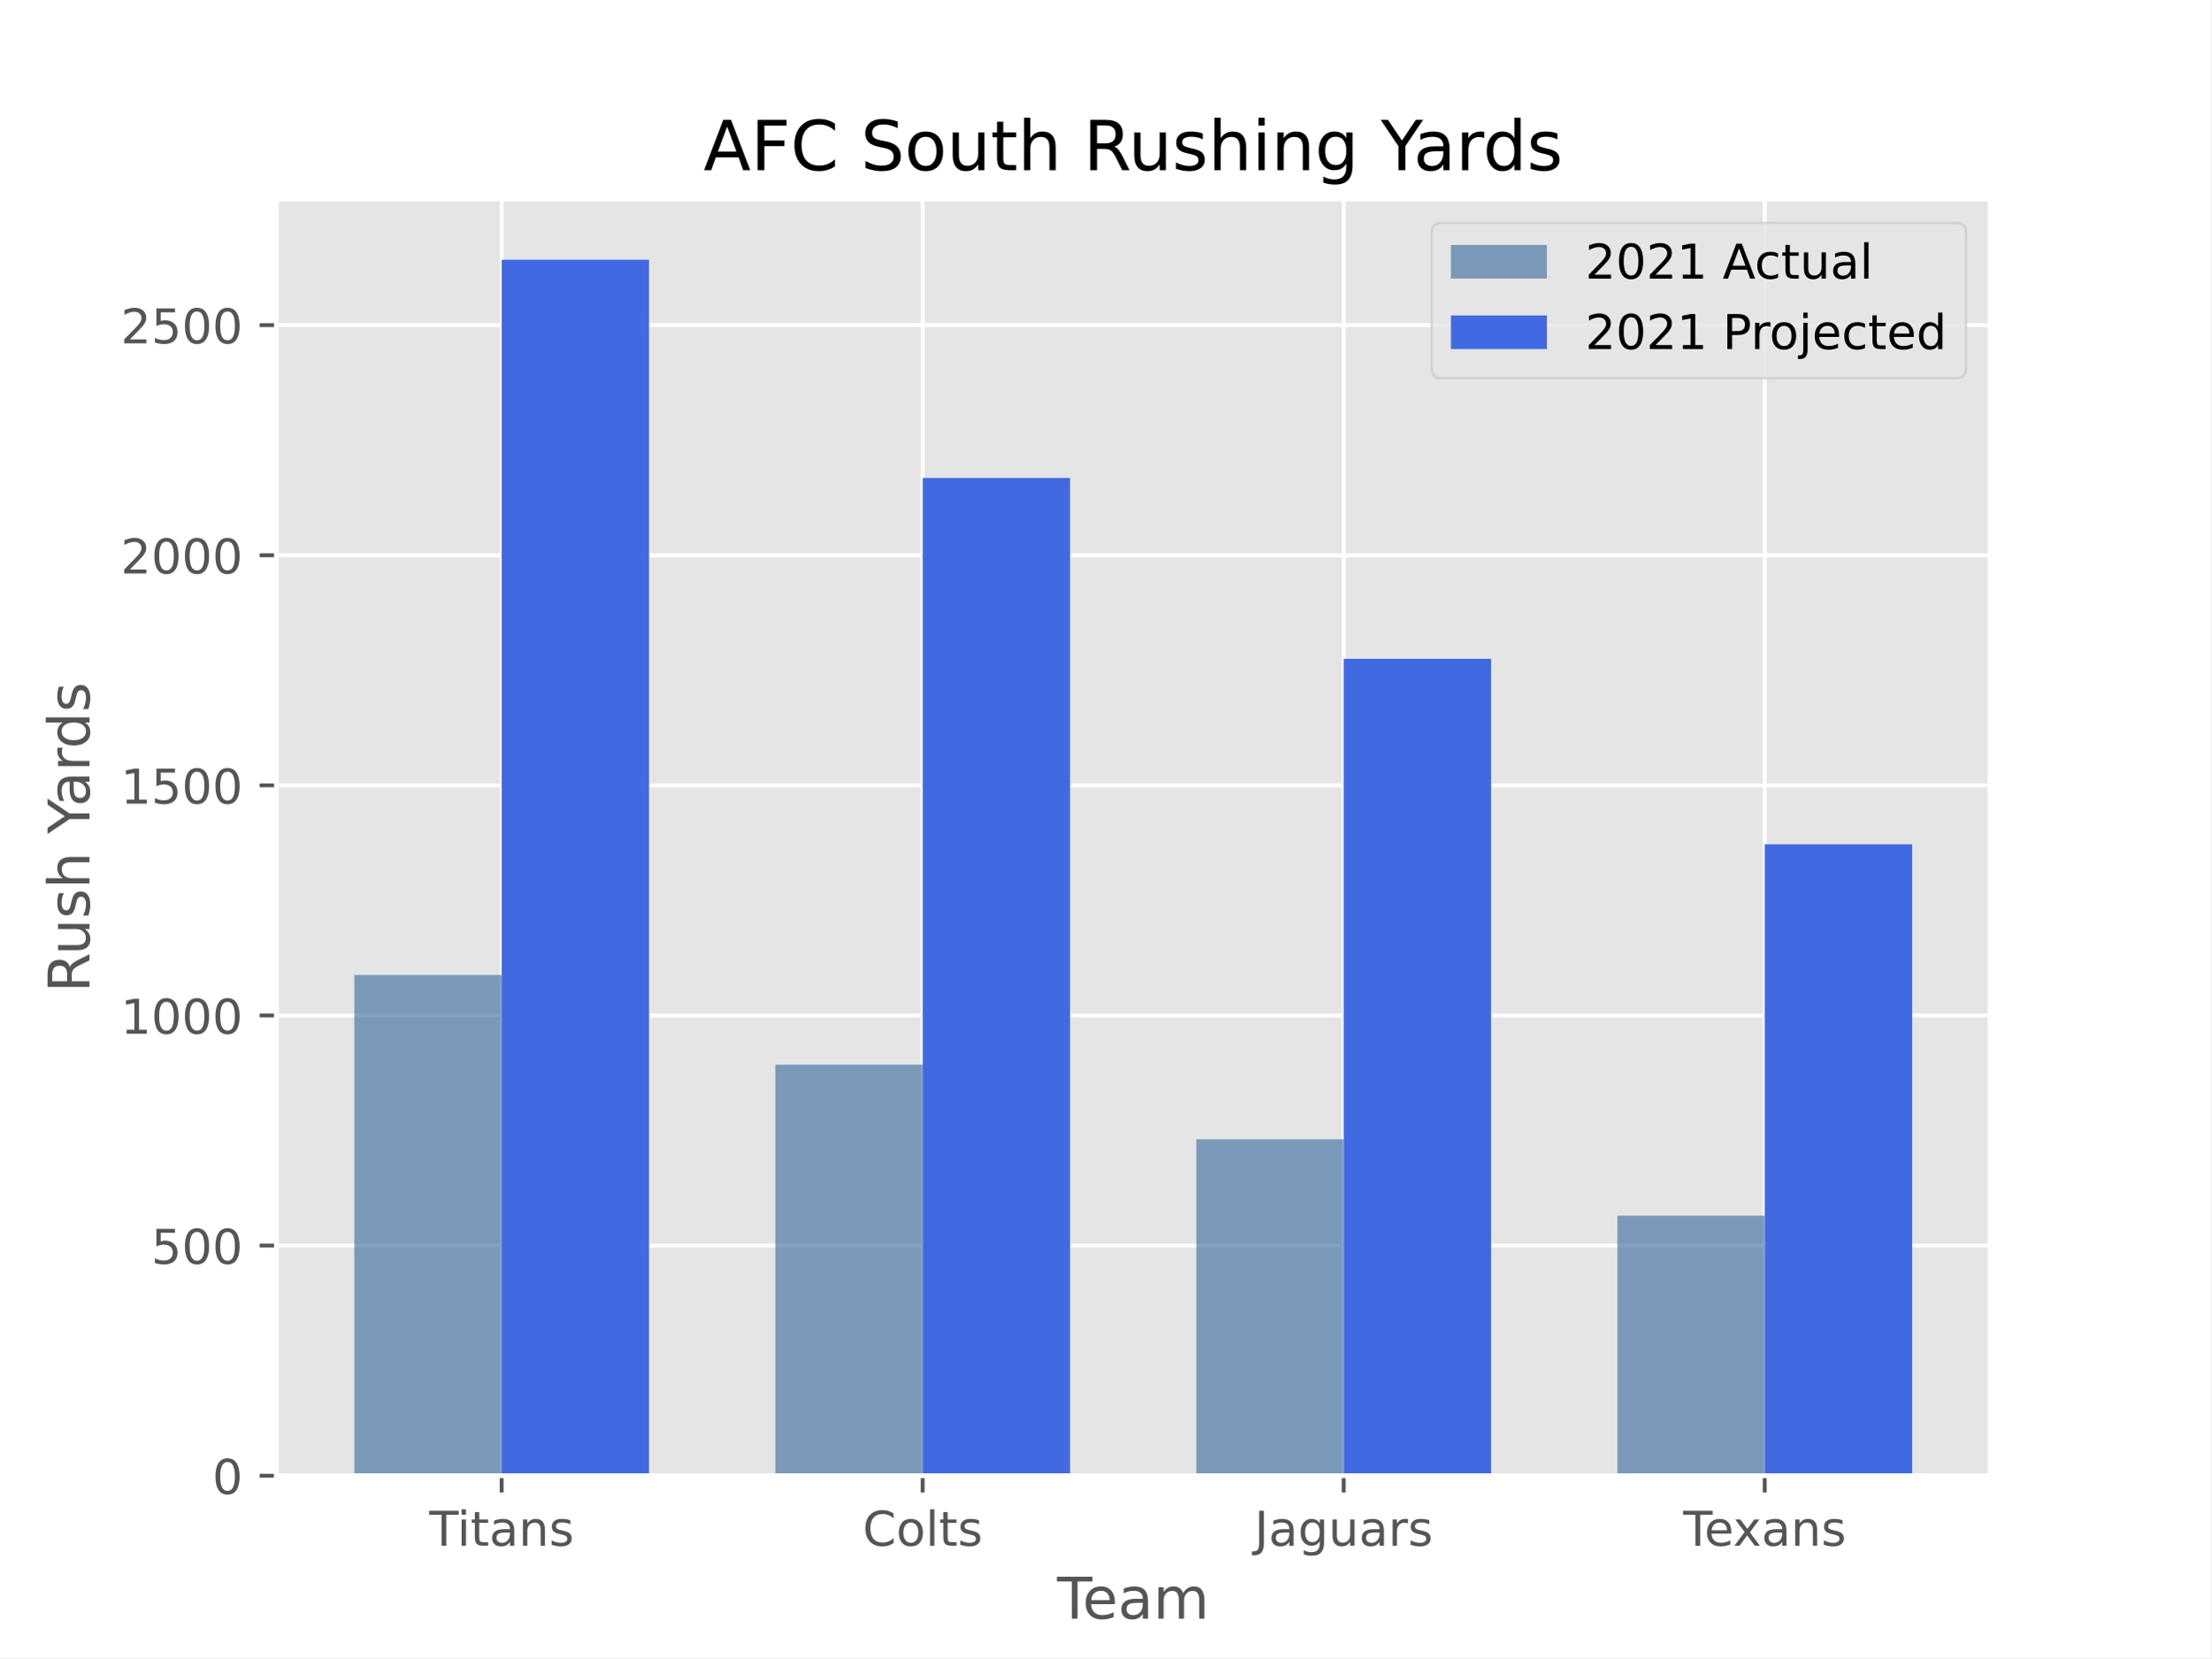
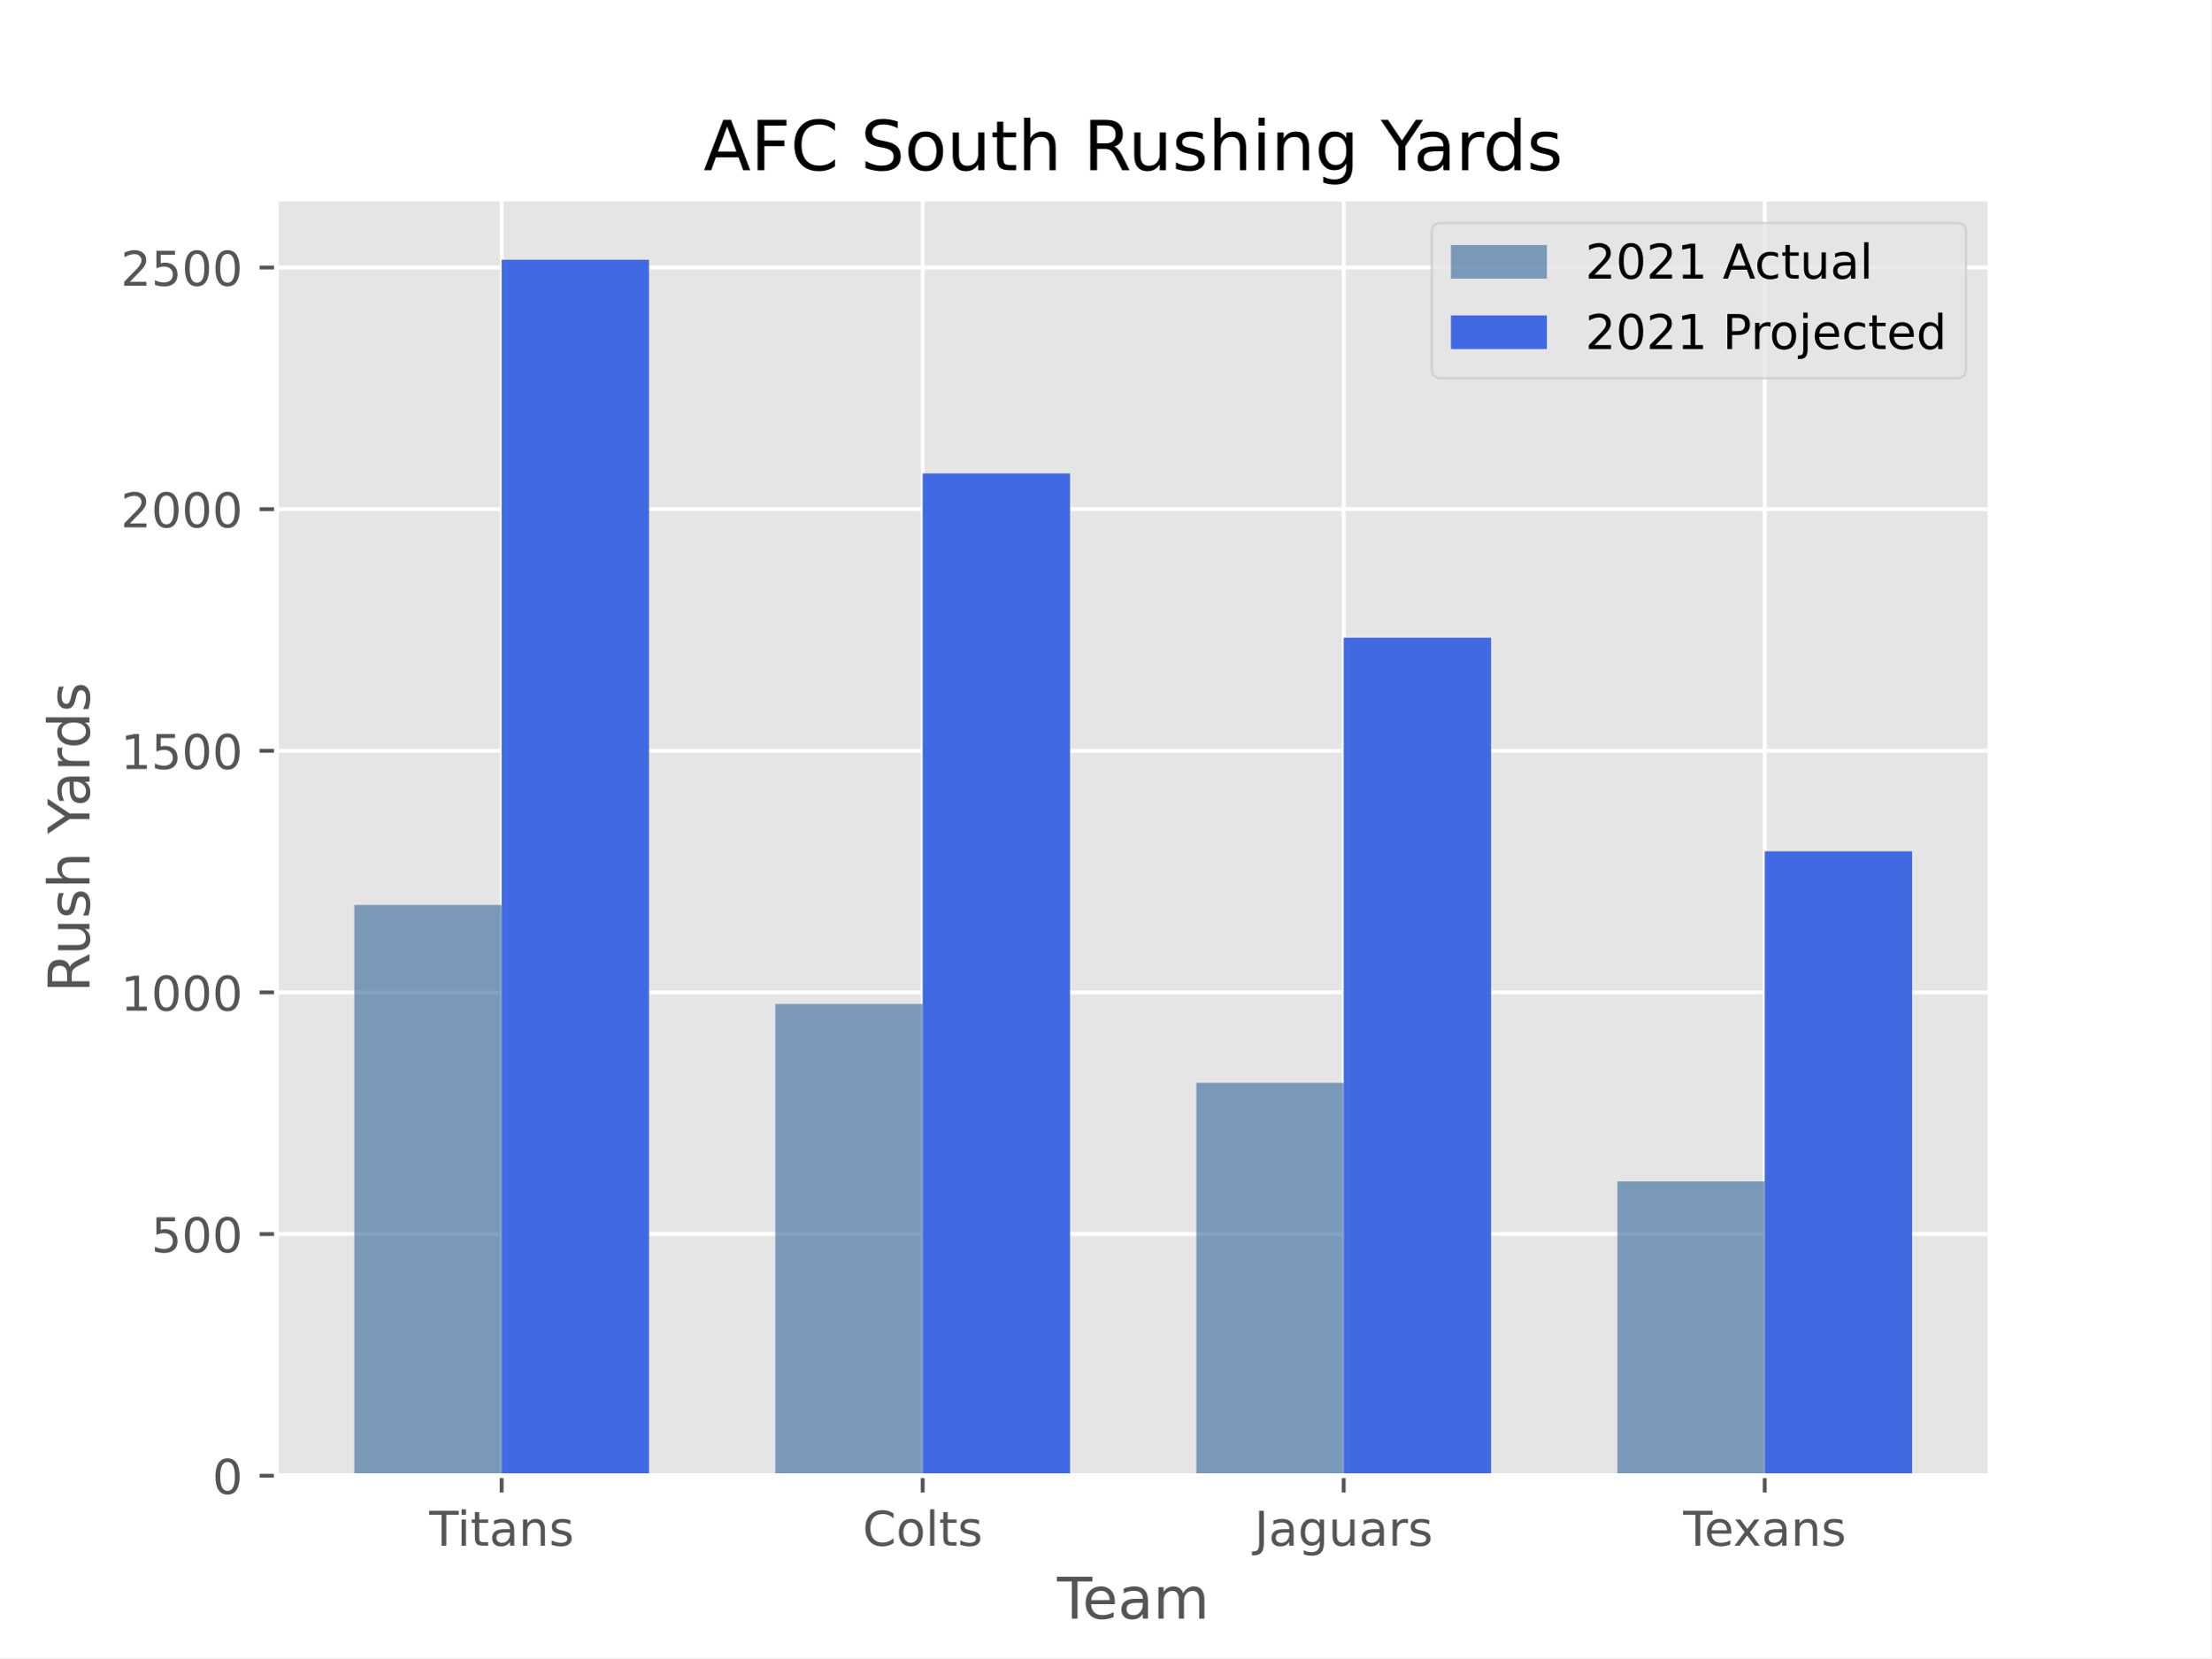
<svg xmlns="http://www.w3.org/2000/svg" xmlns:xlink="http://www.w3.org/1999/xlink" height="345.6pt" version="1.1" viewBox="0 0 460.8 345.6" width="460.8pt">
  <defs>
    <style type="text/css">*{stroke-linecap:butt;stroke-linejoin:round;}</style>
  </defs>
  <g id="figure_1">
    <g id="patch_1">
      <path d="M 0 345.6  L 460.8 345.6  L 460.8 0  L 0 0  z " style="fill:#ffffff;" />
    </g>
    <g id="axes_1">
      <g id="patch_2">
        <path d="M 57.6 307.584  L 414.72 307.584  L 414.72 41.472  L 57.6 41.472  z " style="fill:#e5e5e5;" />
      </g>
      <g id="matplotlib.axis_1">
        <g id="xtick_1">
          <g id="line2d_1">
-             <path clip-path="url(#p014930865a)" d="M 104.543 307.584  L 104.543 41.472  " style="fill:none;stroke:#ffffff;stroke-linecap:square;stroke-width:0.8;" />
+             <path clip-path="url(#p4b6e039144)" d="M 104.543 307.584  L 104.543 41.472  " style="fill:none;stroke:#ffffff;stroke-linecap:square;stroke-width:0.8;" />
          </g>
          <g id="line2d_2">
            <defs>
-               <path d="M 0 0  L 0 3.5  " id="mf6ee55927e" style="stroke:#555555;stroke-width:0.8;" />
-             </defs>
-             <g>
-               <use style="fill:#555555;stroke:#555555;stroke-width:0.8;" x="104.543" xlink:href="#mf6ee55927e" y="307.584" />
+               <path d="M 0 0  L 0 3.5  " id="mbd7f7fabc6" style="stroke:#555555;stroke-width:0.8;" />
+             </defs>
+             <g>
+               <use style="fill:#555555;stroke:#555555;stroke-width:0.8;" x="104.543" xlink:href="#mbd7f7fabc6" y="307.584" />
            </g>
          </g>
          <g id="text_1">
            <g style="fill:#555555;" transform="translate(89.45892 322.1824)scale(0.1 -0.1)">
              <defs>
                <path d="M -19 4666  L 3928 4666  L 3928 4134  L 2272 4134  L 2272 0  L 1638 0  L 1638 4134  L -19 4134  L -19 4666  z " id="DejaVuSans-54" transform="scale(0.015625)" />
                <path d="M 603 3500  L 1178 3500  L 1178 0  L 603 0  L 603 3500  z M 603 4863  L 1178 4863  L 1178 4134  L 603 4134  L 603 4863  z " id="DejaVuSans-69" transform="scale(0.015625)" />
                <path d="M 1172 4494  L 1172 3500  L 2356 3500  L 2356 3053  L 1172 3053  L 1172 1153  Q 1172 725 1289 603  Q 1406 481 1766 481  L 2356 481  L 2356 0  L 1766 0  Q 1100 0 847 248  Q 594 497 594 1153  L 594 3053  L 172 3053  L 172 3500  L 594 3500  L 594 4494  L 1172 4494  z " id="DejaVuSans-74" transform="scale(0.015625)" />
                <path d="M 2194 1759  Q 1497 1759 1228 1600  Q 959 1441 959 1056  Q 959 750 1161 570  Q 1363 391 1709 391  Q 2188 391 2477 730  Q 2766 1069 2766 1631  L 2766 1759  L 2194 1759  z M 3341 1997  L 3341 0  L 2766 0  L 2766 531  Q 2569 213 2275 61  Q 1981 -91 1556 -91  Q 1019 -91 701 211  Q 384 513 384 1019  Q 384 1609 779 1909  Q 1175 2209 1959 2209  L 2766 2209  L 2766 2266  Q 2766 2663 2505 2880  Q 2244 3097 1772 3097  Q 1472 3097 1187 3025  Q 903 2953 641 2809  L 641 3341  Q 956 3463 1253 3523  Q 1550 3584 1831 3584  Q 2591 3584 2966 3190  Q 3341 2797 3341 1997  z " id="DejaVuSans-61" transform="scale(0.015625)" />
                <path d="M 3513 2113  L 3513 0  L 2938 0  L 2938 2094  Q 2938 2591 2744 2837  Q 2550 3084 2163 3084  Q 1697 3084 1428 2787  Q 1159 2491 1159 1978  L 1159 0  L 581 0  L 581 3500  L 1159 3500  L 1159 2956  Q 1366 3272 1645 3428  Q 1925 3584 2291 3584  Q 2894 3584 3203 3211  Q 3513 2838 3513 2113  z " id="DejaVuSans-6e" transform="scale(0.015625)" />
                <path d="M 2834 3397  L 2834 2853  Q 2591 2978 2328 3040  Q 2066 3103 1784 3103  Q 1356 3103 1142 2972  Q 928 2841 928 2578  Q 928 2378 1081 2264  Q 1234 2150 1697 2047  L 1894 2003  Q 2506 1872 2764 1633  Q 3022 1394 3022 966  Q 3022 478 2636 193  Q 2250 -91 1575 -91  Q 1294 -91 989 -36  Q 684 19 347 128  L 347 722  Q 666 556 975 473  Q 1284 391 1588 391  Q 1994 391 2212 530  Q 2431 669 2431 922  Q 2431 1156 2273 1281  Q 2116 1406 1581 1522  L 1381 1569  Q 847 1681 609 1914  Q 372 2147 372 2553  Q 372 3047 722 3315  Q 1072 3584 1716 3584  Q 2034 3584 2315 3537  Q 2597 3491 2834 3397  z " id="DejaVuSans-73" transform="scale(0.015625)" />
              </defs>
              <use xlink:href="#DejaVuSans-54" />
              <use x="57.959" xlink:href="#DejaVuSans-69" />
              <use x="85.742" xlink:href="#DejaVuSans-74" />
              <use x="124.951" xlink:href="#DejaVuSans-61" />
              <use x="186.23" xlink:href="#DejaVuSans-6e" />
              <use x="249.609" xlink:href="#DejaVuSans-73" />
            </g>
          </g>
        </g>
        <g id="xtick_2">
          <g id="line2d_3">
-             <path clip-path="url(#p014930865a)" d="M 192.288 307.584  L 192.288 41.472  " style="fill:none;stroke:#ffffff;stroke-linecap:square;stroke-width:0.8;" />
+             <path clip-path="url(#p4b6e039144)" d="M 192.288 307.584  L 192.288 41.472  " style="fill:none;stroke:#ffffff;stroke-linecap:square;stroke-width:0.8;" />
          </g>
          <g id="line2d_4">
            <g>
-               <use style="fill:#555555;stroke:#555555;stroke-width:0.8;" x="192.288" xlink:href="#mf6ee55927e" y="307.584" />
+               <use style="fill:#555555;stroke:#555555;stroke-width:0.8;" x="192.288" xlink:href="#mbd7f7fabc6" y="307.584" />
            </g>
          </g>
          <g id="text_2">
            <g style="fill:#555555;" transform="translate(179.7831 322.1824)scale(0.1 -0.1)">
              <defs>
                <path d="M 4122 4306  L 4122 3641  Q 3803 3938 3442 4084  Q 3081 4231 2675 4231  Q 1875 4231 1450 3742  Q 1025 3253 1025 2328  Q 1025 1406 1450 917  Q 1875 428 2675 428  Q 3081 428 3442 575  Q 3803 722 4122 1019  L 4122 359  Q 3791 134 3420 21  Q 3050 -91 2638 -91  Q 1578 -91 968 557  Q 359 1206 359 2328  Q 359 3453 968 4101  Q 1578 4750 2638 4750  Q 3056 4750 3426 4639  Q 3797 4528 4122 4306  z " id="DejaVuSans-43" transform="scale(0.015625)" />
                <path d="M 1959 3097  Q 1497 3097 1228 2736  Q 959 2375 959 1747  Q 959 1119 1226 758  Q 1494 397 1959 397  Q 2419 397 2687 759  Q 2956 1122 2956 1747  Q 2956 2369 2687 2733  Q 2419 3097 1959 3097  z M 1959 3584  Q 2709 3584 3137 3096  Q 3566 2609 3566 1747  Q 3566 888 3137 398  Q 2709 -91 1959 -91  Q 1206 -91 779 398  Q 353 888 353 1747  Q 353 2609 779 3096  Q 1206 3584 1959 3584  z " id="DejaVuSans-6f" transform="scale(0.015625)" />
                <path d="M 603 4863  L 1178 4863  L 1178 0  L 603 0  L 603 4863  z " id="DejaVuSans-6c" transform="scale(0.015625)" />
              </defs>
              <use xlink:href="#DejaVuSans-43" />
              <use x="69.824" xlink:href="#DejaVuSans-6f" />
              <use x="131.006" xlink:href="#DejaVuSans-6c" />
              <use x="158.789" xlink:href="#DejaVuSans-74" />
              <use x="197.998" xlink:href="#DejaVuSans-73" />
            </g>
          </g>
        </g>
        <g id="xtick_3">
          <g id="line2d_5">
-             <path clip-path="url(#p014930865a)" d="M 280.032 307.584  L 280.032 41.472  " style="fill:none;stroke:#ffffff;stroke-linecap:square;stroke-width:0.8;" />
+             <path clip-path="url(#p4b6e039144)" d="M 280.032 307.584  L 280.032 41.472  " style="fill:none;stroke:#ffffff;stroke-linecap:square;stroke-width:0.8;" />
          </g>
          <g id="line2d_6">
            <g>
-               <use style="fill:#555555;stroke:#555555;stroke-width:0.8;" x="280.032" xlink:href="#mf6ee55927e" y="307.584" />
+               <use style="fill:#555555;stroke:#555555;stroke-width:0.8;" x="280.032" xlink:href="#mbd7f7fabc6" y="307.584" />
            </g>
          </g>
          <g id="text_3">
            <g style="fill:#555555;" transform="translate(261.426 322.1824)scale(0.1 -0.1)">
              <defs>
                <path d="M 628 4666  L 1259 4666  L 1259 325  Q 1259 -519 939 -900  Q 619 -1281 -91 -1281  L -331 -1281  L -331 -750  L -134 -750  Q 284 -750 456 -515  Q 628 -281 628 325  L 628 4666  z " id="DejaVuSans-4a" transform="scale(0.015625)" />
                <path d="M 2906 1791  Q 2906 2416 2648 2759  Q 2391 3103 1925 3103  Q 1463 3103 1205 2759  Q 947 2416 947 1791  Q 947 1169 1205 825  Q 1463 481 1925 481  Q 2391 481 2648 825  Q 2906 1169 2906 1791  z M 3481 434  Q 3481 -459 3084 -895  Q 2688 -1331 1869 -1331  Q 1566 -1331 1297 -1286  Q 1028 -1241 775 -1147  L 775 -588  Q 1028 -725 1275 -790  Q 1522 -856 1778 -856  Q 2344 -856 2625 -561  Q 2906 -266 2906 331  L 2906 616  Q 2728 306 2450 153  Q 2172 0 1784 0  Q 1141 0 747 490  Q 353 981 353 1791  Q 353 2603 747 3093  Q 1141 3584 1784 3584  Q 2172 3584 2450 3431  Q 2728 3278 2906 2969  L 2906 3500  L 3481 3500  L 3481 434  z " id="DejaVuSans-67" transform="scale(0.015625)" />
                <path d="M 544 1381  L 544 3500  L 1119 3500  L 1119 1403  Q 1119 906 1312 657  Q 1506 409 1894 409  Q 2359 409 2629 706  Q 2900 1003 2900 1516  L 2900 3500  L 3475 3500  L 3475 0  L 2900 0  L 2900 538  Q 2691 219 2414 64  Q 2138 -91 1772 -91  Q 1169 -91 856 284  Q 544 659 544 1381  z M 1991 3584  L 1991 3584  z " id="DejaVuSans-75" transform="scale(0.015625)" />
                <path d="M 2631 2963  Q 2534 3019 2420 3045  Q 2306 3072 2169 3072  Q 1681 3072 1420 2755  Q 1159 2438 1159 1844  L 1159 0  L 581 0  L 581 3500  L 1159 3500  L 1159 2956  Q 1341 3275 1631 3429  Q 1922 3584 2338 3584  Q 2397 3584 2469 3576  Q 2541 3569 2628 3553  L 2631 2963  z " id="DejaVuSans-72" transform="scale(0.015625)" />
              </defs>
              <use xlink:href="#DejaVuSans-4a" />
              <use x="29.492" xlink:href="#DejaVuSans-61" />
              <use x="90.771" xlink:href="#DejaVuSans-67" />
              <use x="154.248" xlink:href="#DejaVuSans-75" />
              <use x="217.627" xlink:href="#DejaVuSans-61" />
              <use x="278.906" xlink:href="#DejaVuSans-72" />
              <use x="320.02" xlink:href="#DejaVuSans-73" />
            </g>
          </g>
        </g>
        <g id="xtick_4">
          <g id="line2d_7">
-             <path clip-path="url(#p014930865a)" d="M 367.777 307.584  L 367.777 41.472  " style="fill:none;stroke:#ffffff;stroke-linecap:square;stroke-width:0.8;" />
+             <path clip-path="url(#p4b6e039144)" d="M 367.777 307.584  L 367.777 41.472  " style="fill:none;stroke:#ffffff;stroke-linecap:square;stroke-width:0.8;" />
          </g>
          <g id="line2d_8">
            <g>
-               <use style="fill:#555555;stroke:#555555;stroke-width:0.8;" x="367.777" xlink:href="#mf6ee55927e" y="307.584" />
+               <use style="fill:#555555;stroke:#555555;stroke-width:0.8;" x="367.777" xlink:href="#mbd7f7fabc6" y="307.584" />
            </g>
          </g>
          <g id="text_4">
            <g style="fill:#555555;" transform="translate(350.7869 322.1824)scale(0.1 -0.1)">
              <defs>
                <path d="M 3597 1894  L 3597 1613  L 953 1613  Q 991 1019 1311 708  Q 1631 397 2203 397  Q 2534 397 2845 478  Q 3156 559 3463 722  L 3463 178  Q 3153 47 2828 -22  Q 2503 -91 2169 -91  Q 1331 -91 842 396  Q 353 884 353 1716  Q 353 2575 817 3079  Q 1281 3584 2069 3584  Q 2775 3584 3186 3129  Q 3597 2675 3597 1894  z M 3022 2063  Q 3016 2534 2758 2815  Q 2500 3097 2075 3097  Q 1594 3097 1305 2825  Q 1016 2553 972 2059  L 3022 2063  z " id="DejaVuSans-65" transform="scale(0.015625)" />
                <path d="M 3513 3500  L 2247 1797  L 3578 0  L 2900 0  L 1881 1375  L 863 0  L 184 0  L 1544 1831  L 300 3500  L 978 3500  L 1906 2253  L 2834 3500  L 3513 3500  z " id="DejaVuSans-78" transform="scale(0.015625)" />
              </defs>
              <use xlink:href="#DejaVuSans-54" />
              <use x="44.084" xlink:href="#DejaVuSans-65" />
              <use x="103.857" xlink:href="#DejaVuSans-78" />
              <use x="163.037" xlink:href="#DejaVuSans-61" />
              <use x="224.316" xlink:href="#DejaVuSans-6e" />
              <use x="287.695" xlink:href="#DejaVuSans-73" />
            </g>
          </g>
        </g>
        <g id="text_5">
          <g style="fill:#555555;" transform="translate(220.3022 337.3802)scale(0.12 -0.12)">
            <defs>
              <path d="M 3328 2828  Q 3544 3216 3844 3400  Q 4144 3584 4550 3584  Q 5097 3584 5394 3201  Q 5691 2819 5691 2113  L 5691 0  L 5113 0  L 5113 2094  Q 5113 2597 4934 2840  Q 4756 3084 4391 3084  Q 3944 3084 3684 2787  Q 3425 2491 3425 1978  L 3425 0  L 2847 0  L 2847 2094  Q 2847 2600 2669 2842  Q 2491 3084 2119 3084  Q 1678 3084 1418 2786  Q 1159 2488 1159 1978  L 1159 0  L 581 0  L 581 3500  L 1159 3500  L 1159 2956  Q 1356 3278 1631 3431  Q 1906 3584 2284 3584  Q 2666 3584 2933 3390  Q 3200 3197 3328 2828  z " id="DejaVuSans-6d" transform="scale(0.015625)" />
            </defs>
            <use xlink:href="#DejaVuSans-54" />
            <use x="44.084" xlink:href="#DejaVuSans-65" />
            <use x="105.607" xlink:href="#DejaVuSans-61" />
            <use x="166.887" xlink:href="#DejaVuSans-6d" />
          </g>
        </g>
      </g>
      <g id="matplotlib.axis_2">
        <g id="ytick_1">
          <g id="line2d_9">
-             <path clip-path="url(#p014930865a)" d="M 57.6 307.584  L 414.72 307.584  " style="fill:none;stroke:#ffffff;stroke-linecap:square;stroke-width:0.8;" />
+             <path clip-path="url(#p4b6e039144)" d="M 57.6 307.584  L 414.72 307.584  " style="fill:none;stroke:#ffffff;stroke-linecap:square;stroke-width:0.8;" />
          </g>
          <g id="line2d_10">
            <defs>
-               <path d="M 0 0  L -3.5 0  " id="mea5bc32911" style="stroke:#555555;stroke-width:0.8;" />
-             </defs>
-             <g>
-               <use style="fill:#555555;stroke:#555555;stroke-width:0.8;" x="57.6" xlink:href="#mea5bc32911" y="307.584" />
+               <path d="M 0 0  L -3.5 0  " id="m9fbe985c3e" style="stroke:#555555;stroke-width:0.8;" />
+             </defs>
+             <g>
+               <use style="fill:#555555;stroke:#555555;stroke-width:0.8;" x="57.6" xlink:href="#m9fbe985c3e" y="307.584" />
            </g>
          </g>
          <g id="text_6">
            <g style="fill:#555555;" transform="translate(44.2375 311.3832)scale(0.1 -0.1)">
              <defs>
                <path d="M 2034 4250  Q 1547 4250 1301 3770  Q 1056 3291 1056 2328  Q 1056 1369 1301 889  Q 1547 409 2034 409  Q 2525 409 2770 889  Q 3016 1369 3016 2328  Q 3016 3291 2770 3770  Q 2525 4250 2034 4250  z M 2034 4750  Q 2819 4750 3233 4129  Q 3647 3509 3647 2328  Q 3647 1150 3233 529  Q 2819 -91 2034 -91  Q 1250 -91 836 529  Q 422 1150 422 2328  Q 422 3509 836 4129  Q 1250 4750 2034 4750  z " id="DejaVuSans-30" transform="scale(0.015625)" />
              </defs>
              <use xlink:href="#DejaVuSans-30" />
            </g>
          </g>
        </g>
        <g id="ytick_2">
          <g id="line2d_11">
-             <path clip-path="url(#p014930865a)" d="M 57.6 259.62  L 414.72 259.62  " style="fill:none;stroke:#ffffff;stroke-linecap:square;stroke-width:0.8;" />
+             <path clip-path="url(#p4b6e039144)" d="M 57.6 257.218  L 414.72 257.218  " style="fill:none;stroke:#ffffff;stroke-linecap:square;stroke-width:0.8;" />
          </g>
          <g id="line2d_12">
            <g>
-               <use style="fill:#555555;stroke:#555555;stroke-width:0.8;" x="57.6" xlink:href="#mea5bc32911" y="259.62" />
+               <use style="fill:#555555;stroke:#555555;stroke-width:0.8;" x="57.6" xlink:href="#m9fbe985c3e" y="257.218" />
            </g>
          </g>
          <g id="text_7">
-             <g style="fill:#555555;" transform="translate(31.5125 263.4196)scale(0.1 -0.1)">
+             <g style="fill:#555555;" transform="translate(31.5125 261.0176)scale(0.1 -0.1)">
              <defs>
                <path d="M 691 4666  L 3169 4666  L 3169 4134  L 1269 4134  L 1269 2991  Q 1406 3038 1543 3061  Q 1681 3084 1819 3084  Q 2600 3084 3056 2656  Q 3513 2228 3513 1497  Q 3513 744 3044 326  Q 2575 -91 1722 -91  Q 1428 -91 1123 -41  Q 819 9 494 109  L 494 744  Q 775 591 1075 516  Q 1375 441 1709 441  Q 2250 441 2565 725  Q 2881 1009 2881 1497  Q 2881 1984 2565 2268  Q 2250 2553 1709 2553  Q 1456 2553 1204 2497  Q 953 2441 691 2322  L 691 4666  z " id="DejaVuSans-35" transform="scale(0.015625)" />
              </defs>
              <use xlink:href="#DejaVuSans-35" />
              <use x="63.623" xlink:href="#DejaVuSans-30" />
              <use x="127.246" xlink:href="#DejaVuSans-30" />
            </g>
          </g>
        </g>
        <g id="ytick_3">
          <g id="line2d_13">
-             <path clip-path="url(#p014930865a)" d="M 57.6 211.657  L 414.72 211.657  " style="fill:none;stroke:#ffffff;stroke-linecap:square;stroke-width:0.8;" />
+             <path clip-path="url(#p4b6e039144)" d="M 57.6 206.853  L 414.72 206.853  " style="fill:none;stroke:#ffffff;stroke-linecap:square;stroke-width:0.8;" />
          </g>
          <g id="line2d_14">
            <g>
-               <use style="fill:#555555;stroke:#555555;stroke-width:0.8;" x="57.6" xlink:href="#mea5bc32911" y="211.657" />
+               <use style="fill:#555555;stroke:#555555;stroke-width:0.8;" x="57.6" xlink:href="#m9fbe985c3e" y="206.853" />
            </g>
          </g>
          <g id="text_8">
-             <g style="fill:#555555;" transform="translate(25.15 215.4559)scale(0.1 -0.1)">
+             <g style="fill:#555555;" transform="translate(25.15 210.6519)scale(0.1 -0.1)">
              <defs>
                <path d="M 794 531  L 1825 531  L 1825 4091  L 703 3866  L 703 4441  L 1819 4666  L 2450 4666  L 2450 531  L 3481 531  L 3481 0  L 794 0  L 794 531  z " id="DejaVuSans-31" transform="scale(0.015625)" />
              </defs>
              <use xlink:href="#DejaVuSans-31" />
              <use x="63.623" xlink:href="#DejaVuSans-30" />
              <use x="127.246" xlink:href="#DejaVuSans-30" />
              <use x="190.869" xlink:href="#DejaVuSans-30" />
            </g>
          </g>
        </g>
        <g id="ytick_4">
          <g id="line2d_15">
-             <path clip-path="url(#p014930865a)" d="M 57.6 163.693  L 414.72 163.693  " style="fill:none;stroke:#ffffff;stroke-linecap:square;stroke-width:0.8;" />
+             <path clip-path="url(#p4b6e039144)" d="M 57.6 156.487  L 414.72 156.487  " style="fill:none;stroke:#ffffff;stroke-linecap:square;stroke-width:0.8;" />
          </g>
          <g id="line2d_16">
            <g>
-               <use style="fill:#555555;stroke:#555555;stroke-width:0.8;" x="57.6" xlink:href="#mea5bc32911" y="163.693" />
+               <use style="fill:#555555;stroke:#555555;stroke-width:0.8;" x="57.6" xlink:href="#m9fbe985c3e" y="156.487" />
            </g>
          </g>
          <g id="text_9">
-             <g style="fill:#555555;" transform="translate(25.15 167.4922)scale(0.1 -0.1)">
+             <g style="fill:#555555;" transform="translate(25.15 160.2862)scale(0.1 -0.1)">
              <use xlink:href="#DejaVuSans-31" />
              <use x="63.623" xlink:href="#DejaVuSans-35" />
              <use x="127.246" xlink:href="#DejaVuSans-30" />
              <use x="190.869" xlink:href="#DejaVuSans-30" />
            </g>
          </g>
        </g>
        <g id="ytick_5">
          <g id="line2d_17">
-             <path clip-path="url(#p014930865a)" d="M 57.6 115.729  L 414.72 115.729  " style="fill:none;stroke:#ffffff;stroke-linecap:square;stroke-width:0.8;" />
+             <path clip-path="url(#p4b6e039144)" d="M 57.6 106.121  L 414.72 106.121  " style="fill:none;stroke:#ffffff;stroke-linecap:square;stroke-width:0.8;" />
          </g>
          <g id="line2d_18">
            <g>
-               <use style="fill:#555555;stroke:#555555;stroke-width:0.8;" x="57.6" xlink:href="#mea5bc32911" y="115.729" />
+               <use style="fill:#555555;stroke:#555555;stroke-width:0.8;" x="57.6" xlink:href="#m9fbe985c3e" y="106.121" />
            </g>
          </g>
          <g id="text_10">
-             <g style="fill:#555555;" transform="translate(25.15 119.5286)scale(0.1 -0.1)">
+             <g style="fill:#555555;" transform="translate(25.15 109.9206)scale(0.1 -0.1)">
              <defs>
                <path d="M 1228 531  L 3431 531  L 3431 0  L 469 0  L 469 531  Q 828 903 1448 1529  Q 2069 2156 2228 2338  Q 2531 2678 2651 2914  Q 2772 3150 2772 3378  Q 2772 3750 2511 3984  Q 2250 4219 1831 4219  Q 1534 4219 1204 4116  Q 875 4013 500 3803  L 500 4441  Q 881 4594 1212 4672  Q 1544 4750 1819 4750  Q 2544 4750 2975 4387  Q 3406 4025 3406 3419  Q 3406 3131 3298 2873  Q 3191 2616 2906 2266  Q 2828 2175 2409 1742  Q 1991 1309 1228 531  z " id="DejaVuSans-32" transform="scale(0.015625)" />
              </defs>
              <use xlink:href="#DejaVuSans-32" />
              <use x="63.623" xlink:href="#DejaVuSans-30" />
              <use x="127.246" xlink:href="#DejaVuSans-30" />
              <use x="190.869" xlink:href="#DejaVuSans-30" />
            </g>
          </g>
        </g>
        <g id="ytick_6">
          <g id="line2d_19">
-             <path clip-path="url(#p014930865a)" d="M 57.6 67.766  L 414.72 67.766  " style="fill:none;stroke:#ffffff;stroke-linecap:square;stroke-width:0.8;" />
+             <path clip-path="url(#p4b6e039144)" d="M 57.6 55.756  L 414.72 55.756  " style="fill:none;stroke:#ffffff;stroke-linecap:square;stroke-width:0.8;" />
          </g>
          <g id="line2d_20">
            <g>
-               <use style="fill:#555555;stroke:#555555;stroke-width:0.8;" x="57.6" xlink:href="#mea5bc32911" y="67.766" />
+               <use style="fill:#555555;stroke:#555555;stroke-width:0.8;" x="57.6" xlink:href="#m9fbe985c3e" y="55.756" />
            </g>
          </g>
          <g id="text_11">
-             <g style="fill:#555555;" transform="translate(25.15 71.5649)scale(0.1 -0.1)">
+             <g style="fill:#555555;" transform="translate(25.15 59.55492)scale(0.1 -0.1)">
              <use xlink:href="#DejaVuSans-32" />
              <use x="63.623" xlink:href="#DejaVuSans-35" />
              <use x="127.246" xlink:href="#DejaVuSans-30" />
              <use x="190.869" xlink:href="#DejaVuSans-30" />
            </g>
          </g>
        </g>
        <g id="text_12">
          <g style="fill:#555555;" transform="translate(18.65438 206.8774)rotate(-90)scale(0.12 -0.12)">
            <defs>
              <path d="M 2841 2188  Q 3044 2119 3236 1894  Q 3428 1669 3622 1275  L 4263 0  L 3584 0  L 2988 1197  Q 2756 1666 2539 1819  Q 2322 1972 1947 1972  L 1259 1972  L 1259 0  L 628 0  L 628 4666  L 2053 4666  Q 2853 4666 3247 4331  Q 3641 3997 3641 3322  Q 3641 2881 3436 2590  Q 3231 2300 2841 2188  z M 1259 4147  L 1259 2491  L 2053 2491  Q 2509 2491 2742 2702  Q 2975 2913 2975 3322  Q 2975 3731 2742 3939  Q 2509 4147 2053 4147  L 1259 4147  z " id="DejaVuSans-52" transform="scale(0.015625)" />
              <path d="M 3513 2113  L 3513 0  L 2938 0  L 2938 2094  Q 2938 2591 2744 2837  Q 2550 3084 2163 3084  Q 1697 3084 1428 2787  Q 1159 2491 1159 1978  L 1159 0  L 581 0  L 581 4863  L 1159 4863  L 1159 2956  Q 1366 3272 1645 3428  Q 1925 3584 2291 3584  Q 2894 3584 3203 3211  Q 3513 2838 3513 2113  z " id="DejaVuSans-68" transform="scale(0.015625)" />
              <path id="DejaVuSans-20" transform="scale(0.015625)" />
              <path d="M -13 4666  L 666 4666  L 1959 2747  L 3244 4666  L 3922 4666  L 2272 2222  L 2272 0  L 1638 0  L 1638 2222  L -13 4666  z " id="DejaVuSans-59" transform="scale(0.015625)" />
              <path d="M 2906 2969  L 2906 4863  L 3481 4863  L 3481 0  L 2906 0  L 2906 525  Q 2725 213 2448 61  Q 2172 -91 1784 -91  Q 1150 -91 751 415  Q 353 922 353 1747  Q 353 2572 751 3078  Q 1150 3584 1784 3584  Q 2172 3584 2448 3432  Q 2725 3281 2906 2969  z M 947 1747  Q 947 1113 1208 752  Q 1469 391 1925 391  Q 2381 391 2643 752  Q 2906 1113 2906 1747  Q 2906 2381 2643 2742  Q 2381 3103 1925 3103  Q 1469 3103 1208 2742  Q 947 2381 947 1747  z " id="DejaVuSans-64" transform="scale(0.015625)" />
            </defs>
            <use xlink:href="#DejaVuSans-52" />
            <use x="64.982" xlink:href="#DejaVuSans-75" />
            <use x="128.361" xlink:href="#DejaVuSans-73" />
            <use x="180.461" xlink:href="#DejaVuSans-68" />
            <use x="243.84" xlink:href="#DejaVuSans-20" />
            <use x="275.627" xlink:href="#DejaVuSans-59" />
            <use x="322.961" xlink:href="#DejaVuSans-61" />
            <use x="384.24" xlink:href="#DejaVuSans-72" />
            <use x="423.604" xlink:href="#DejaVuSans-64" />
            <use x="487.08" xlink:href="#DejaVuSans-73" />
          </g>
        </g>
      </g>
      <g id="patch_3">
-         <path clip-path="url(#p014930865a)" d="M 73.833 307.584  L 104.543 307.584  L 104.543 203.215  L 73.833 203.215  z " style="fill:#336699;fill-opacity:0.6;" />
+         <path clip-path="url(#p4b6e039144)" d="M 73.833 307.584  L 104.543 307.584  L 104.543 188.62  L 73.833 188.62  z " style="fill:#336699;fill-opacity:0.6;" />
      </g>
      <g id="patch_4">
-         <path clip-path="url(#p014930865a)" d="M 161.577 307.584  L 192.288 307.584  L 192.288 221.921  L 161.577 221.921  z " style="fill:#336699;fill-opacity:0.6;" />
+         <path clip-path="url(#p4b6e039144)" d="M 161.577 307.584  L 192.288 307.584  L 192.288 209.27  L 161.577 209.27  z " style="fill:#336699;fill-opacity:0.6;" />
      </g>
      <g id="patch_5">
-         <path clip-path="url(#p014930865a)" d="M 249.322 307.584  L 280.032 307.584  L 280.032 237.461  L 249.322 237.461  z " style="fill:#336699;fill-opacity:0.6;" />
+         <path clip-path="url(#p4b6e039144)" d="M 249.322 307.584  L 280.032 307.584  L 280.032 225.689  L 249.322 225.689  z " style="fill:#336699;fill-opacity:0.6;" />
      </g>
      <g id="patch_6">
-         <path clip-path="url(#p014930865a)" d="M 337.066 307.584  L 367.777 307.584  L 367.777 253.385  L 337.066 253.385  z " style="fill:#336699;fill-opacity:0.6;" />
+         <path clip-path="url(#p4b6e039144)" d="M 337.066 307.584  L 367.777 307.584  L 367.777 246.239  L 337.066 246.239  z " style="fill:#336699;fill-opacity:0.6;" />
      </g>
      <g id="patch_7">
-         <path clip-path="url(#p014930865a)" d="M 104.543 307.584  L 135.254 307.584  L 135.254 54.144  L 104.543 54.144  z " style="fill:#4169e1;" />
+         <path clip-path="url(#p4b6e039144)" d="M 104.543 307.584  L 135.254 307.584  L 135.254 54.144  L 104.543 54.144  z " style="fill:#4169e1;" />
      </g>
      <g id="patch_8">
-         <path clip-path="url(#p014930865a)" d="M 192.288 307.584  L 222.998 307.584  L 222.998 99.614  L 192.288 99.614  z " style="fill:#4169e1;" />
+         <path clip-path="url(#p4b6e039144)" d="M 192.288 307.584  L 222.998 307.584  L 222.998 98.667  L 192.288 98.667  z " style="fill:#4169e1;" />
      </g>
      <g id="patch_9">
-         <path clip-path="url(#p014930865a)" d="M 280.032 307.584  L 310.743 307.584  L 310.743 137.313  L 280.032 137.313  z " style="fill:#4169e1;" />
+         <path clip-path="url(#p4b6e039144)" d="M 280.032 307.584  L 310.743 307.584  L 310.743 132.916  L 280.032 132.916  z " style="fill:#4169e1;" />
      </g>
      <g id="patch_10">
-         <path clip-path="url(#p014930865a)" d="M 367.777 307.584  L 398.487 307.584  L 398.487 175.972  L 367.777 175.972  z " style="fill:#4169e1;" />
+         <path clip-path="url(#p4b6e039144)" d="M 367.777 307.584  L 398.487 307.584  L 398.487 177.439  L 367.777 177.439  z " style="fill:#4169e1;" />
      </g>
      <g id="patch_11">
        <path d="M 57.6 307.584  L 57.6 41.472  " style="fill:none;stroke:#ffffff;stroke-linecap:square;stroke-linejoin:miter;" />
      </g>
      <g id="patch_12">
        <path d="M 414.72 307.584  L 414.72 41.472  " style="fill:none;stroke:#ffffff;stroke-linecap:square;stroke-linejoin:miter;" />
      </g>
      <g id="patch_13">
        <path d="M 57.6 307.584  L 414.72 307.584  " style="fill:none;stroke:#ffffff;stroke-linecap:square;stroke-linejoin:miter;" />
      </g>
      <g id="patch_14">
        <path d="M 57.6 41.472  L 414.72 41.472  " style="fill:none;stroke:#ffffff;stroke-linecap:square;stroke-linejoin:miter;" />
      </g>
      <g id="text_13">
        <g transform="translate(146.6111 35.472)scale(0.144 -0.144)">
          <defs>
            <path d="M 2188 4044  L 1331 1722  L 3047 1722  L 2188 4044  z M 1831 4666  L 2547 4666  L 4325 0  L 3669 0  L 3244 1197  L 1141 1197  L 716 0  L 50 0  L 1831 4666  z " id="DejaVuSans-41" transform="scale(0.015625)" />
            <path d="M 628 4666  L 3309 4666  L 3309 4134  L 1259 4134  L 1259 2759  L 3109 2759  L 3109 2228  L 1259 2228  L 1259 0  L 628 0  L 628 4666  z " id="DejaVuSans-46" transform="scale(0.015625)" />
            <path d="M 3425 4513  L 3425 3897  Q 3066 4069 2747 4153  Q 2428 4238 2131 4238  Q 1616 4238 1336 4038  Q 1056 3838 1056 3469  Q 1056 3159 1242 3001  Q 1428 2844 1947 2747  L 2328 2669  Q 3034 2534 3370 2195  Q 3706 1856 3706 1288  Q 3706 609 3251 259  Q 2797 -91 1919 -91  Q 1588 -91 1214 -16  Q 841 59 441 206  L 441 856  Q 825 641 1194 531  Q 1563 422 1919 422  Q 2459 422 2753 634  Q 3047 847 3047 1241  Q 3047 1584 2836 1778  Q 2625 1972 2144 2069  L 1759 2144  Q 1053 2284 737 2584  Q 422 2884 422 3419  Q 422 4038 858 4394  Q 1294 4750 2059 4750  Q 2388 4750 2728 4690  Q 3069 4631 3425 4513  z " id="DejaVuSans-53" transform="scale(0.015625)" />
          </defs>
          <use xlink:href="#DejaVuSans-41" />
          <use x="68.408" xlink:href="#DejaVuSans-46" />
          <use x="125.928" xlink:href="#DejaVuSans-43" />
          <use x="195.752" xlink:href="#DejaVuSans-20" />
          <use x="227.539" xlink:href="#DejaVuSans-53" />
          <use x="291.016" xlink:href="#DejaVuSans-6f" />
          <use x="352.197" xlink:href="#DejaVuSans-75" />
          <use x="415.576" xlink:href="#DejaVuSans-74" />
          <use x="454.785" xlink:href="#DejaVuSans-68" />
          <use x="518.164" xlink:href="#DejaVuSans-20" />
          <use x="549.951" xlink:href="#DejaVuSans-52" />
          <use x="614.934" xlink:href="#DejaVuSans-75" />
          <use x="678.312" xlink:href="#DejaVuSans-73" />
          <use x="730.412" xlink:href="#DejaVuSans-68" />
          <use x="793.791" xlink:href="#DejaVuSans-69" />
          <use x="821.574" xlink:href="#DejaVuSans-6e" />
          <use x="884.953" xlink:href="#DejaVuSans-67" />
          <use x="948.43" xlink:href="#DejaVuSans-20" />
          <use x="980.217" xlink:href="#DejaVuSans-59" />
          <use x="1027.551" xlink:href="#DejaVuSans-61" />
          <use x="1088.83" xlink:href="#DejaVuSans-72" />
          <use x="1128.193" xlink:href="#DejaVuSans-64" />
          <use x="1191.67" xlink:href="#DejaVuSans-73" />
        </g>
      </g>
      <g id="legend_1">
        <g id="patch_15">
          <path d="M 300.381 78.828  L 407.72 78.828  Q 409.72 78.828 409.72 76.828  L 409.72 48.472  Q 409.72 46.472 407.72 46.472  L 300.381 46.472  Q 298.381 46.472 298.381 48.472  L 298.381 76.828  Q 298.381 78.828 300.381 78.828  z " style="fill:#e5e5e5;opacity:0.8;stroke:#cccccc;stroke-linejoin:miter;stroke-width:0.5;" />
        </g>
        <g id="patch_16">
          <path d="M 302.381 58.07  L 322.381 58.07  L 322.381 51.07  L 302.381 51.07  z " style="fill:#336699;fill-opacity:0.6;" />
        </g>
        <g id="text_14">
          <g transform="translate(330.3809 58.07044)scale(0.1 -0.1)">
            <defs>
              <path d="M 3122 3366  L 3122 2828  Q 2878 2963 2633 3030  Q 2388 3097 2138 3097  Q 1578 3097 1268 2742  Q 959 2388 959 1747  Q 959 1106 1268 751  Q 1578 397 2138 397  Q 2388 397 2633 464  Q 2878 531 3122 666  L 3122 134  Q 2881 22 2623 -34  Q 2366 -91 2075 -91  Q 1284 -91 818 406  Q 353 903 353 1747  Q 353 2603 823 3093  Q 1294 3584 2113 3584  Q 2378 3584 2631 3529  Q 2884 3475 3122 3366  z " id="DejaVuSans-63" transform="scale(0.015625)" />
            </defs>
            <use xlink:href="#DejaVuSans-32" />
            <use x="63.623" xlink:href="#DejaVuSans-30" />
            <use x="127.246" xlink:href="#DejaVuSans-32" />
            <use x="190.869" xlink:href="#DejaVuSans-31" />
            <use x="254.492" xlink:href="#DejaVuSans-20" />
            <use x="286.279" xlink:href="#DejaVuSans-41" />
            <use x="352.938" xlink:href="#DejaVuSans-63" />
            <use x="407.918" xlink:href="#DejaVuSans-74" />
            <use x="447.127" xlink:href="#DejaVuSans-75" />
            <use x="510.506" xlink:href="#DejaVuSans-61" />
            <use x="571.785" xlink:href="#DejaVuSans-6c" />
          </g>
        </g>
        <g id="patch_17">
          <path d="M 302.381 72.749  L 322.381 72.749  L 322.381 65.749  L 302.381 65.749  z " style="fill:#4169e1;" />
        </g>
        <g id="text_15">
          <g transform="translate(330.3809 72.74856)scale(0.1 -0.1)">
            <defs>
              <path d="M 1259 4147  L 1259 2394  L 2053 2394  Q 2494 2394 2734 2622  Q 2975 2850 2975 3272  Q 2975 3691 2734 3919  Q 2494 4147 2053 4147  L 1259 4147  z M 628 4666  L 2053 4666  Q 2838 4666 3239 4311  Q 3641 3956 3641 3272  Q 3641 2581 3239 2228  Q 2838 1875 2053 1875  L 1259 1875  L 1259 0  L 628 0  L 628 4666  z " id="DejaVuSans-50" transform="scale(0.015625)" />
              <path d="M 603 3500  L 1178 3500  L 1178 -63  Q 1178 -731 923 -1031  Q 669 -1331 103 -1331  L -116 -1331  L -116 -844  L 38 -844  Q 366 -844 484 -692  Q 603 -541 603 -63  L 603 3500  z M 603 4863  L 1178 4863  L 1178 4134  L 603 4134  L 603 4863  z " id="DejaVuSans-6a" transform="scale(0.015625)" />
            </defs>
            <use xlink:href="#DejaVuSans-32" />
            <use x="63.623" xlink:href="#DejaVuSans-30" />
            <use x="127.246" xlink:href="#DejaVuSans-32" />
            <use x="190.869" xlink:href="#DejaVuSans-31" />
            <use x="254.492" xlink:href="#DejaVuSans-20" />
            <use x="286.279" xlink:href="#DejaVuSans-50" />
            <use x="344.832" xlink:href="#DejaVuSans-72" />
            <use x="383.695" xlink:href="#DejaVuSans-6f" />
            <use x="444.877" xlink:href="#DejaVuSans-6a" />
            <use x="472.66" xlink:href="#DejaVuSans-65" />
            <use x="534.184" xlink:href="#DejaVuSans-63" />
            <use x="589.164" xlink:href="#DejaVuSans-74" />
            <use x="628.373" xlink:href="#DejaVuSans-65" />
            <use x="689.896" xlink:href="#DejaVuSans-64" />
          </g>
        </g>
      </g>
    </g>
  </g>
  <defs>
-     <clipPath id="p014930865a">
+     <clipPath id="p4b6e039144">
      <rect height="266.112" width="357.12" x="57.6" y="41.472" />
    </clipPath>
  </defs>
</svg>
